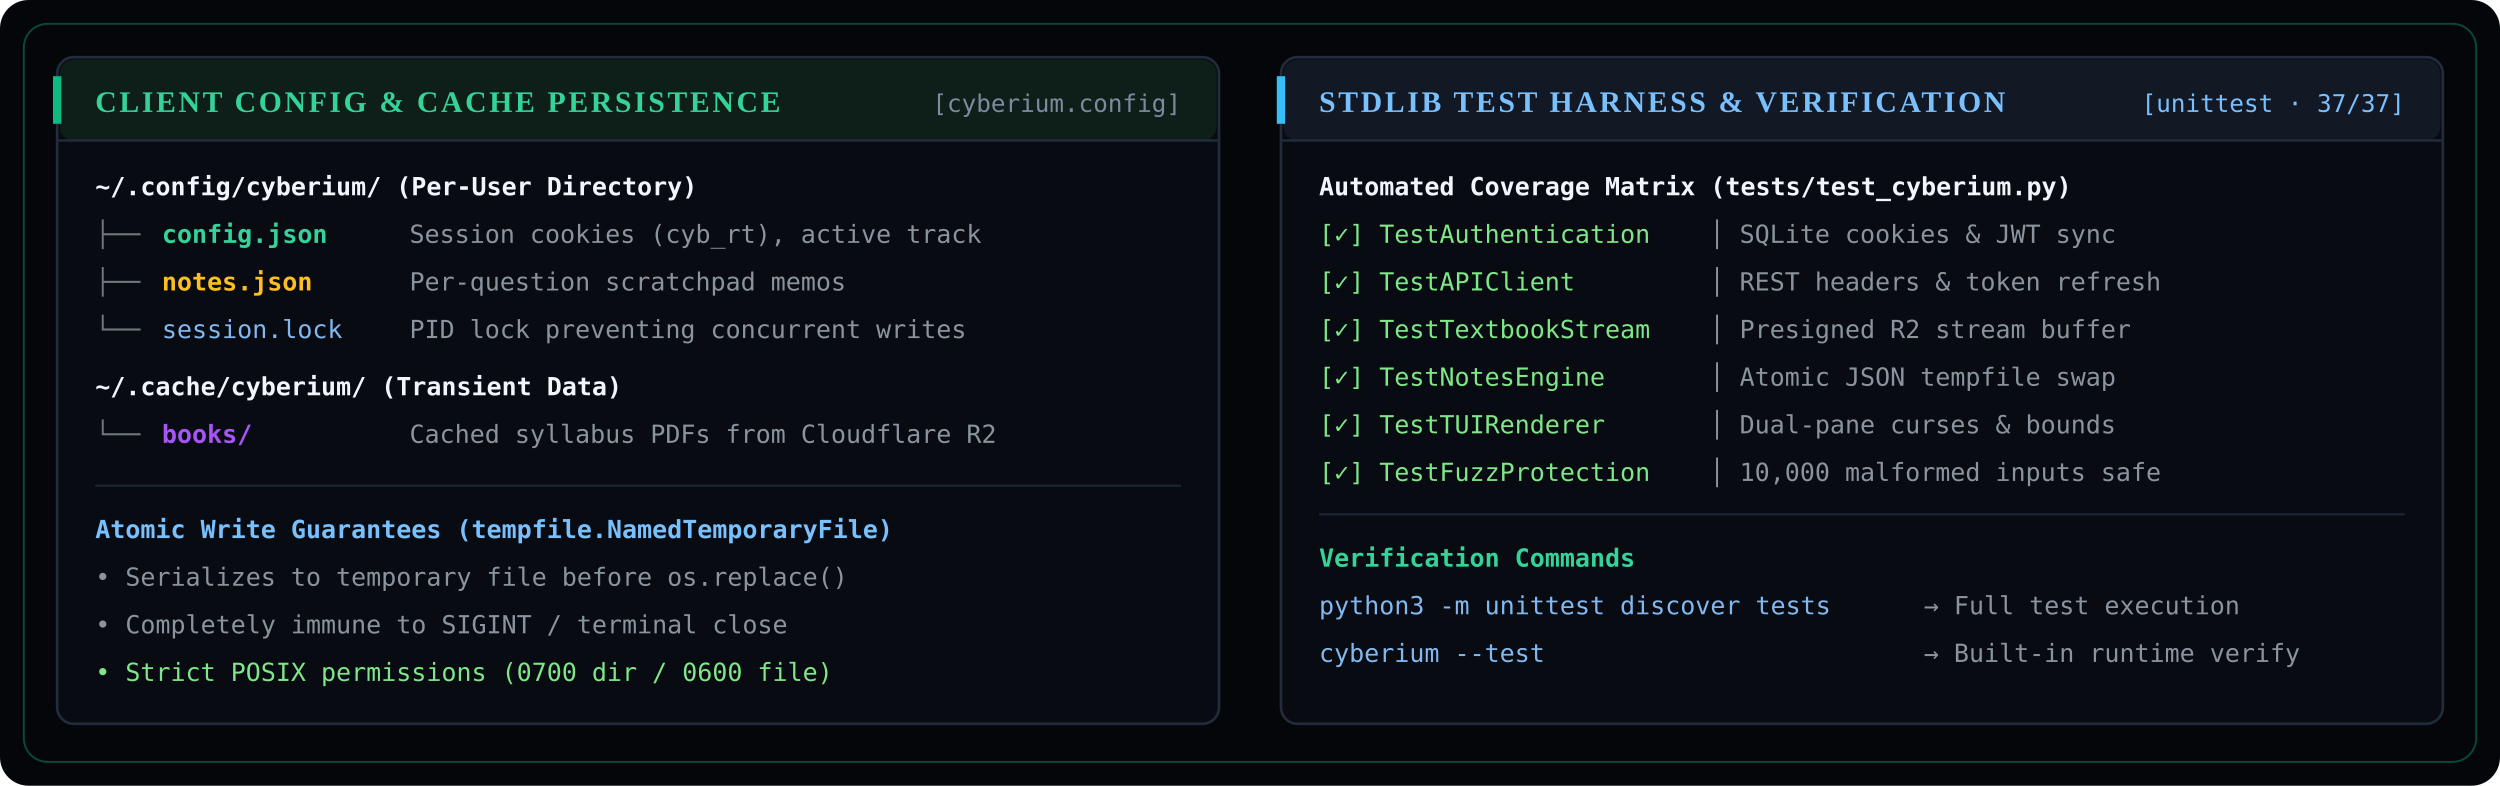
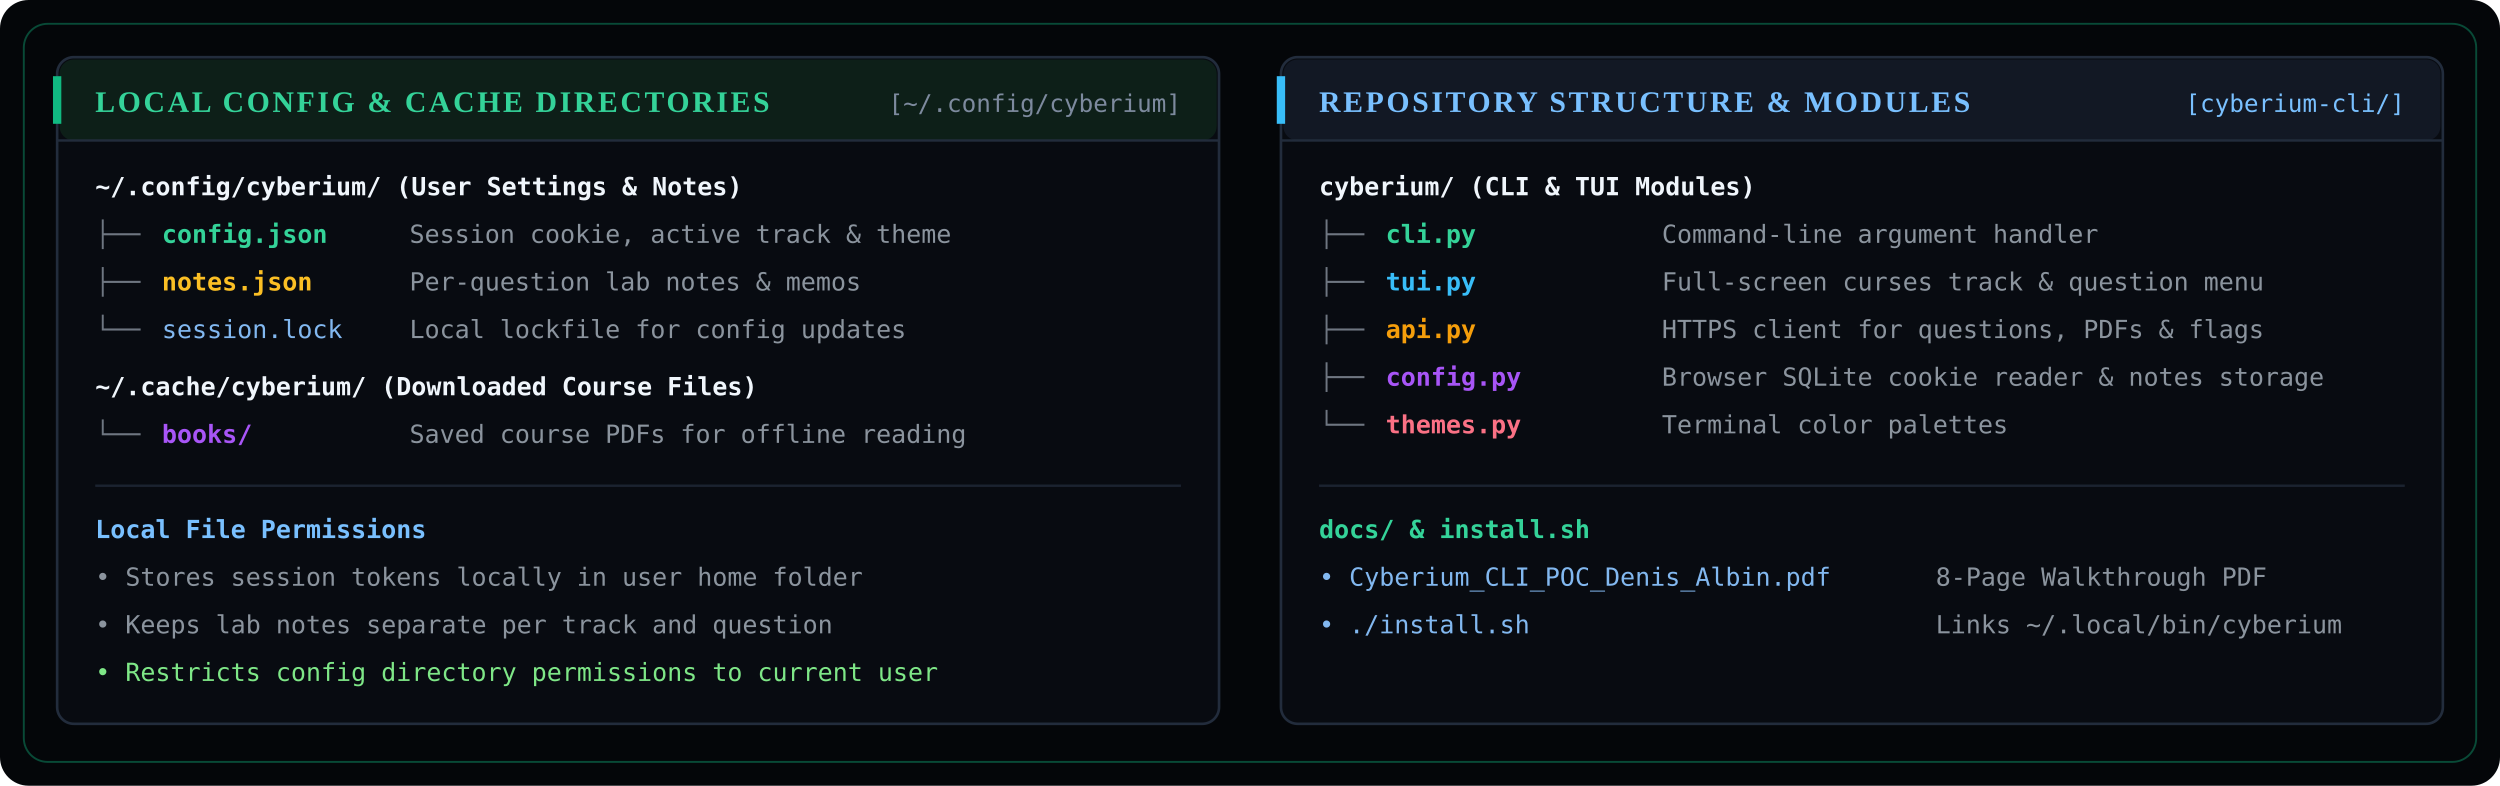
<svg xmlns="http://www.w3.org/2000/svg" viewBox="0 0 1050 330" width="100%" height="100%">
  <rect width="1050" height="330" rx="12" fill="#040609" />
  <rect x="10" y="10" width="1030" height="310" rx="10" fill="none" stroke="#10b981" stroke-width="0.8" stroke-opacity="0.38" />
  <g transform="translate(24, 24)">
    <rect x="0" y="0" width="488" height="280" rx="7" fill="#080b11" stroke="#222c3c" stroke-width="1.1" />
    <rect x="1" y="1" width="486" height="34" rx="6" fill="#0d1f18" />
    <line x1="0" y1="35" x2="488" y2="35" stroke="#222c3c" stroke-width="1" />
    <line x1="0" y1="8" x2="0" y2="28" stroke="#10b981" stroke-width="3.5" />
-     <text x="16" y="23" font-family="Georgia, 'Times New Roman', serif" font-size="12.5" font-weight="700" fill="#34d399" letter-spacing="1.1">CLIENT CONFIG &amp; CACHE PERSISTENCE</text>
-     <text x="472" y="23" text-anchor="end" font-family="ui-monospace, 'JetBrains Mono', monospace" font-size="10.2" fill="#7d8a9e">[cyberium.config]</text>
+     <text x="16" y="23" font-family="Georgia, 'Times New Roman', serif" font-size="12.5" font-weight="700" fill="#34d399" letter-spacing="1.1">LOCAL CONFIG &amp; CACHE DIRECTORIES</text>
+     <text x="472" y="23" text-anchor="end" font-family="ui-monospace, 'JetBrains Mono', monospace" font-size="10.2" fill="#7d8a9e">[~/.config/cyberium]</text>
    <g font-family="ui-monospace, 'JetBrains Mono', monospace" font-size="10.5" fill="#c9d1d9">
-       <text x="16" y="58" fill="#f0f6fc" font-weight="700">~/.config/cyberium/ (Per-User Directory)</text>
+       <text x="16" y="58" fill="#f0f6fc" font-weight="700">~/.config/cyberium/ (User Settings &amp; Notes)</text>
      <text x="16" y="78" fill="#6e7681">├──</text>
      <text x="44" y="78" fill="#34d399" font-weight="700">config.json</text>
-       <text x="148" y="78" fill="#8b949e">Session cookies (cyb_rt), active track</text>
+       <text x="148" y="78" fill="#8b949e">Session cookie, active track &amp; theme</text>
      <text x="16" y="98" fill="#6e7681">├──</text>
      <text x="44" y="98" fill="#fbbf24" font-weight="700">notes.json</text>
-       <text x="148" y="98" fill="#8b949e">Per-question scratchpad memos</text>
+       <text x="148" y="98" fill="#8b949e">Per-question lab notes &amp; memos</text>
      <text x="16" y="118" fill="#6e7681">└──</text>
      <text x="44" y="118" fill="#82b8f0">session.lock</text>
-       <text x="148" y="118" fill="#8b949e">PID lock preventing concurrent writes</text>
-       <text x="16" y="142" fill="#f0f6fc" font-weight="700">~/.cache/cyberium/ (Transient Data)</text>
+       <text x="148" y="118" fill="#8b949e">Local lockfile for config updates</text>
+       <text x="16" y="142" fill="#f0f6fc" font-weight="700">~/.cache/cyberium/ (Downloaded Course Files)</text>
      <text x="16" y="162" fill="#6e7681">└──</text>
      <text x="44" y="162" fill="#a855f7" font-weight="700">books/</text>
-       <text x="148" y="162" fill="#8b949e">Cached syllabus PDFs from Cloudflare R2</text>
+       <text x="148" y="162" fill="#8b949e">Saved course PDFs for offline reading</text>
      <line x1="16" y1="180" x2="472" y2="180" stroke="#1b2330" />
-       <text x="16" y="202" fill="#79c0ff" font-weight="700">Atomic Write Guarantees (tempfile.NamedTemporaryFile)</text>
-       <text x="16" y="222" fill="#8b949e">• Serializes to temporary file before os.replace()</text>
-       <text x="16" y="242" fill="#8b949e">• Completely immune to SIGINT / terminal close</text>
-       <text x="16" y="262" fill="#7ee787">• Strict POSIX permissions (0700 dir / 0600 file)</text>
+       <text x="16" y="202" fill="#79c0ff" font-weight="700">Local File Permissions</text>
+       <text x="16" y="222" fill="#8b949e">• Stores session tokens locally in user home folder</text>
+       <text x="16" y="242" fill="#8b949e">• Keeps lab notes separate per track and question</text>
+       <text x="16" y="262" fill="#7ee787">• Restricts config directory permissions to current user</text>
    </g>
  </g>
  <g transform="translate(538, 24)">
    <rect x="0" y="0" width="488" height="280" rx="7" fill="#080b11" stroke="#222c3c" stroke-width="1.1" />
    <rect x="1" y="1" width="486" height="34" rx="6" fill="#121824" />
    <line x1="0" y1="35" x2="488" y2="35" stroke="#222c3c" stroke-width="1" />
    <line x1="0" y1="8" x2="0" y2="28" stroke="#38bdf8" stroke-width="3.5" />
-     <text x="16" y="23" font-family="Georgia, 'Times New Roman', serif" font-size="12.5" font-weight="700" fill="#79c0ff" letter-spacing="1.1">STDLIB TEST HARNESS &amp; VERIFICATION</text>
-     <text x="472" y="23" text-anchor="end" font-family="ui-monospace, 'JetBrains Mono', monospace" font-size="10.2" fill="#79c0ff">[unittest · 37/37]</text>
+     <text x="16" y="23" font-family="Georgia, 'Times New Roman', serif" font-size="12.5" font-weight="700" fill="#79c0ff" letter-spacing="1.1">REPOSITORY STRUCTURE &amp; MODULES</text>
+     <text x="472" y="23" text-anchor="end" font-family="ui-monospace, 'JetBrains Mono', monospace" font-size="10.2" fill="#79c0ff">[cyberium-cli/]</text>
    <g font-family="ui-monospace, 'JetBrains Mono', monospace" font-size="10.5" fill="#c9d1d9">
-       <text x="16" y="58" fill="#f0f6fc" font-weight="700">Automated Coverage Matrix (tests/test_cyberium.py)</text>
-       <text x="16" y="78" fill="#7ee787">[✓] TestAuthentication</text>
-       <text x="180" y="78" fill="#8b949e">│ SQLite cookies &amp; JWT sync</text>
-       <text x="16" y="98" fill="#7ee787">[✓] TestAPIClient</text>
-       <text x="180" y="98" fill="#8b949e">│ REST headers &amp; token refresh</text>
-       <text x="16" y="118" fill="#7ee787">[✓] TestTextbookStream</text>
-       <text x="180" y="118" fill="#8b949e">│ Presigned R2 stream buffer</text>
-       <text x="16" y="138" fill="#7ee787">[✓] TestNotesEngine</text>
-       <text x="180" y="138" fill="#8b949e">│ Atomic JSON tempfile swap</text>
-       <text x="16" y="158" fill="#7ee787">[✓] TestTUIRenderer</text>
-       <text x="180" y="158" fill="#8b949e">│ Dual-pane curses &amp; bounds</text>
-       <text x="16" y="178" fill="#7ee787">[✓] TestFuzzProtection</text>
-       <text x="180" y="178" fill="#8b949e">│ 10,000 malformed inputs safe</text>
-       <line x1="16" y1="192" x2="472" y2="192" stroke="#1b2330" />
-       <text x="16" y="214" fill="#34d399" font-weight="700">Verification Commands</text>
-       <text x="16" y="234" fill="#82b8f0">python3 -m unittest discover tests</text>
-       <text x="270" y="234" fill="#8b949e">→ Full test execution</text>
-       <text x="16" y="254" fill="#82b8f0">cyberium --test</text>
-       <text x="270" y="254" fill="#8b949e">→ Built-in runtime verify</text>
+       <text x="16" y="58" fill="#f0f6fc" font-weight="700">cyberium/ (CLI &amp; TUI Modules)</text>
+       <text x="16" y="78" fill="#6e7681">├──</text>
+       <text x="44" y="78" fill="#34d399" font-weight="700">cli.py</text>
+       <text x="160" y="78" fill="#8b949e">Command-line argument handler</text>
+       <text x="16" y="98" fill="#6e7681">├──</text>
+       <text x="44" y="98" fill="#38bdf8" font-weight="700">tui.py</text>
+       <text x="160" y="98" fill="#8b949e">Full-screen curses track &amp; question menu</text>
+       <text x="16" y="118" fill="#6e7681">├──</text>
+       <text x="44" y="118" fill="#f59e0b" font-weight="700">api.py</text>
+       <text x="160" y="118" fill="#8b949e">HTTPS client for questions, PDFs &amp; flags</text>
+       <text x="16" y="138" fill="#6e7681">├──</text>
+       <text x="44" y="138" fill="#a855f7" font-weight="700">config.py</text>
+       <text x="160" y="138" fill="#8b949e">Browser SQLite cookie reader &amp; notes storage</text>
+       <text x="16" y="158" fill="#6e7681">└──</text>
+       <text x="44" y="158" fill="#fb7185" font-weight="700">themes.py</text>
+       <text x="160" y="158" fill="#8b949e">Terminal color palettes</text>
+       <line x1="16" y1="180" x2="472" y2="180" stroke="#1b2330" />
+       <text x="16" y="202" fill="#34d399" font-weight="700">docs/ &amp; install.sh</text>
+       <text x="16" y="222" fill="#82b8f0">• Cyberium_CLI_POC_Denis_Albin.pdf</text>
+       <text x="275" y="222" fill="#8b949e">8-Page Walkthrough PDF</text>
+       <text x="16" y="242" fill="#82b8f0">• ./install.sh</text>
+       <text x="275" y="242" fill="#8b949e">Links ~/.local/bin/cyberium</text>
    </g>
  </g>
</svg>
